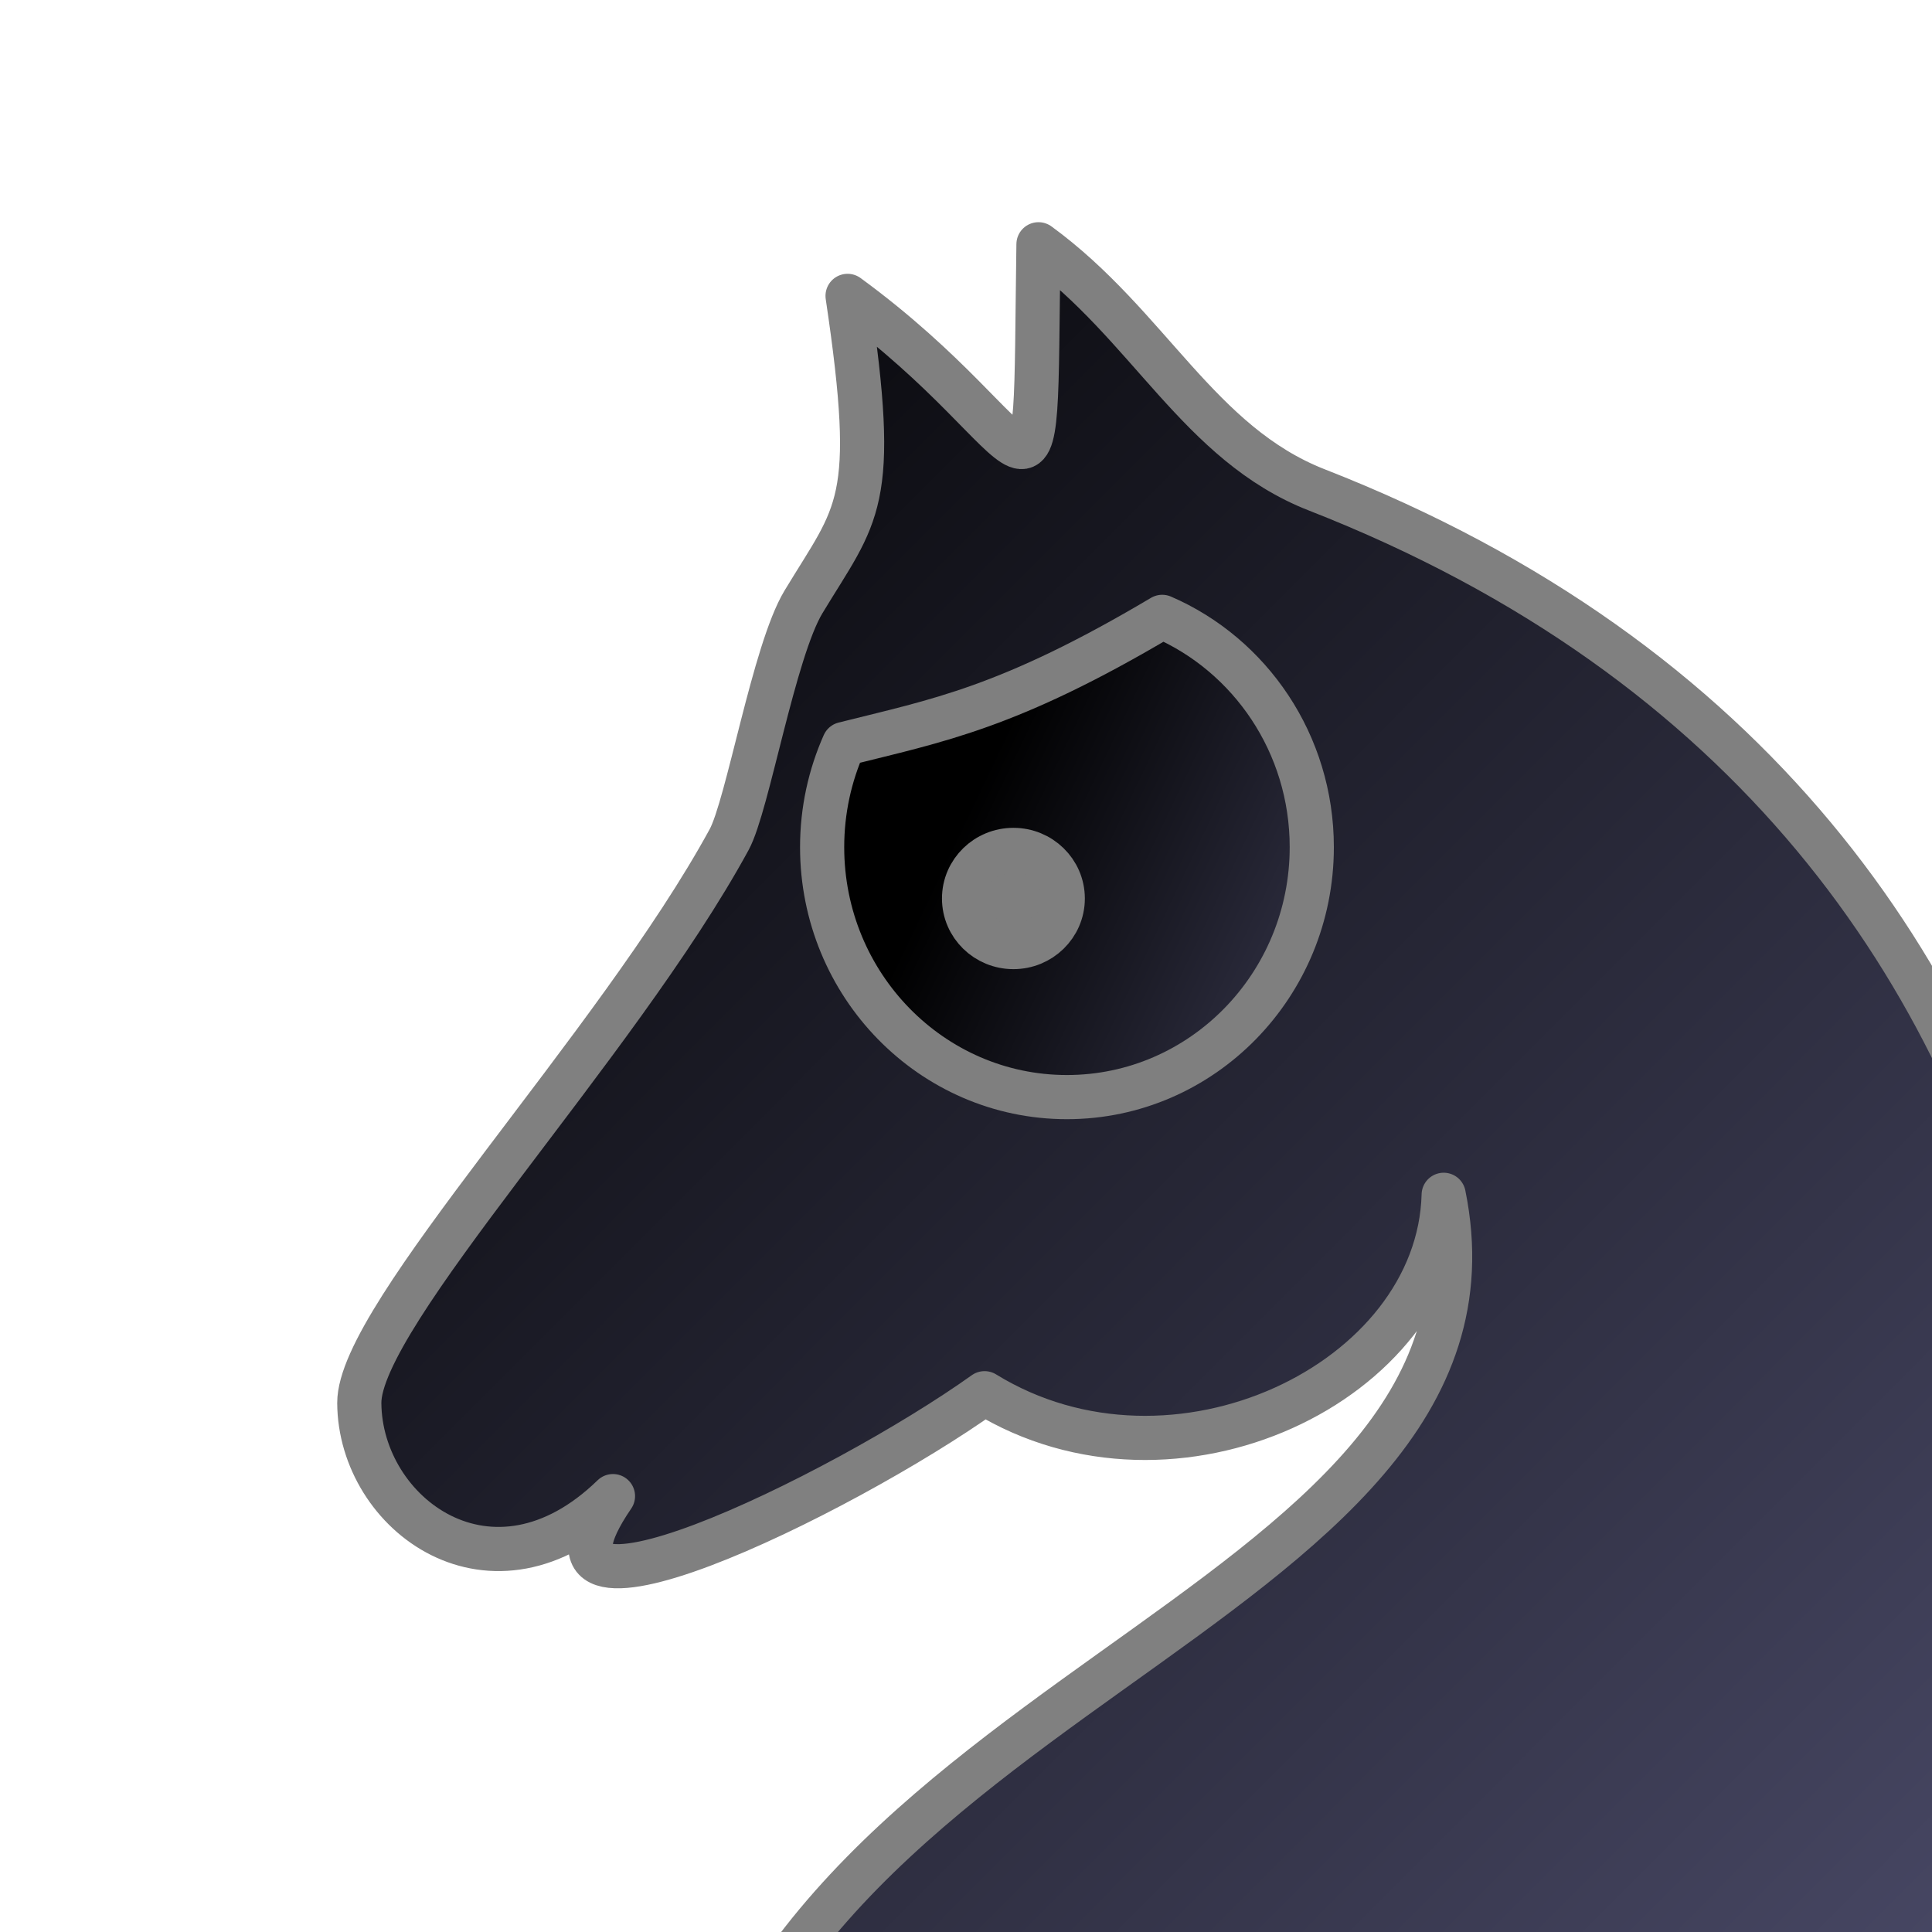
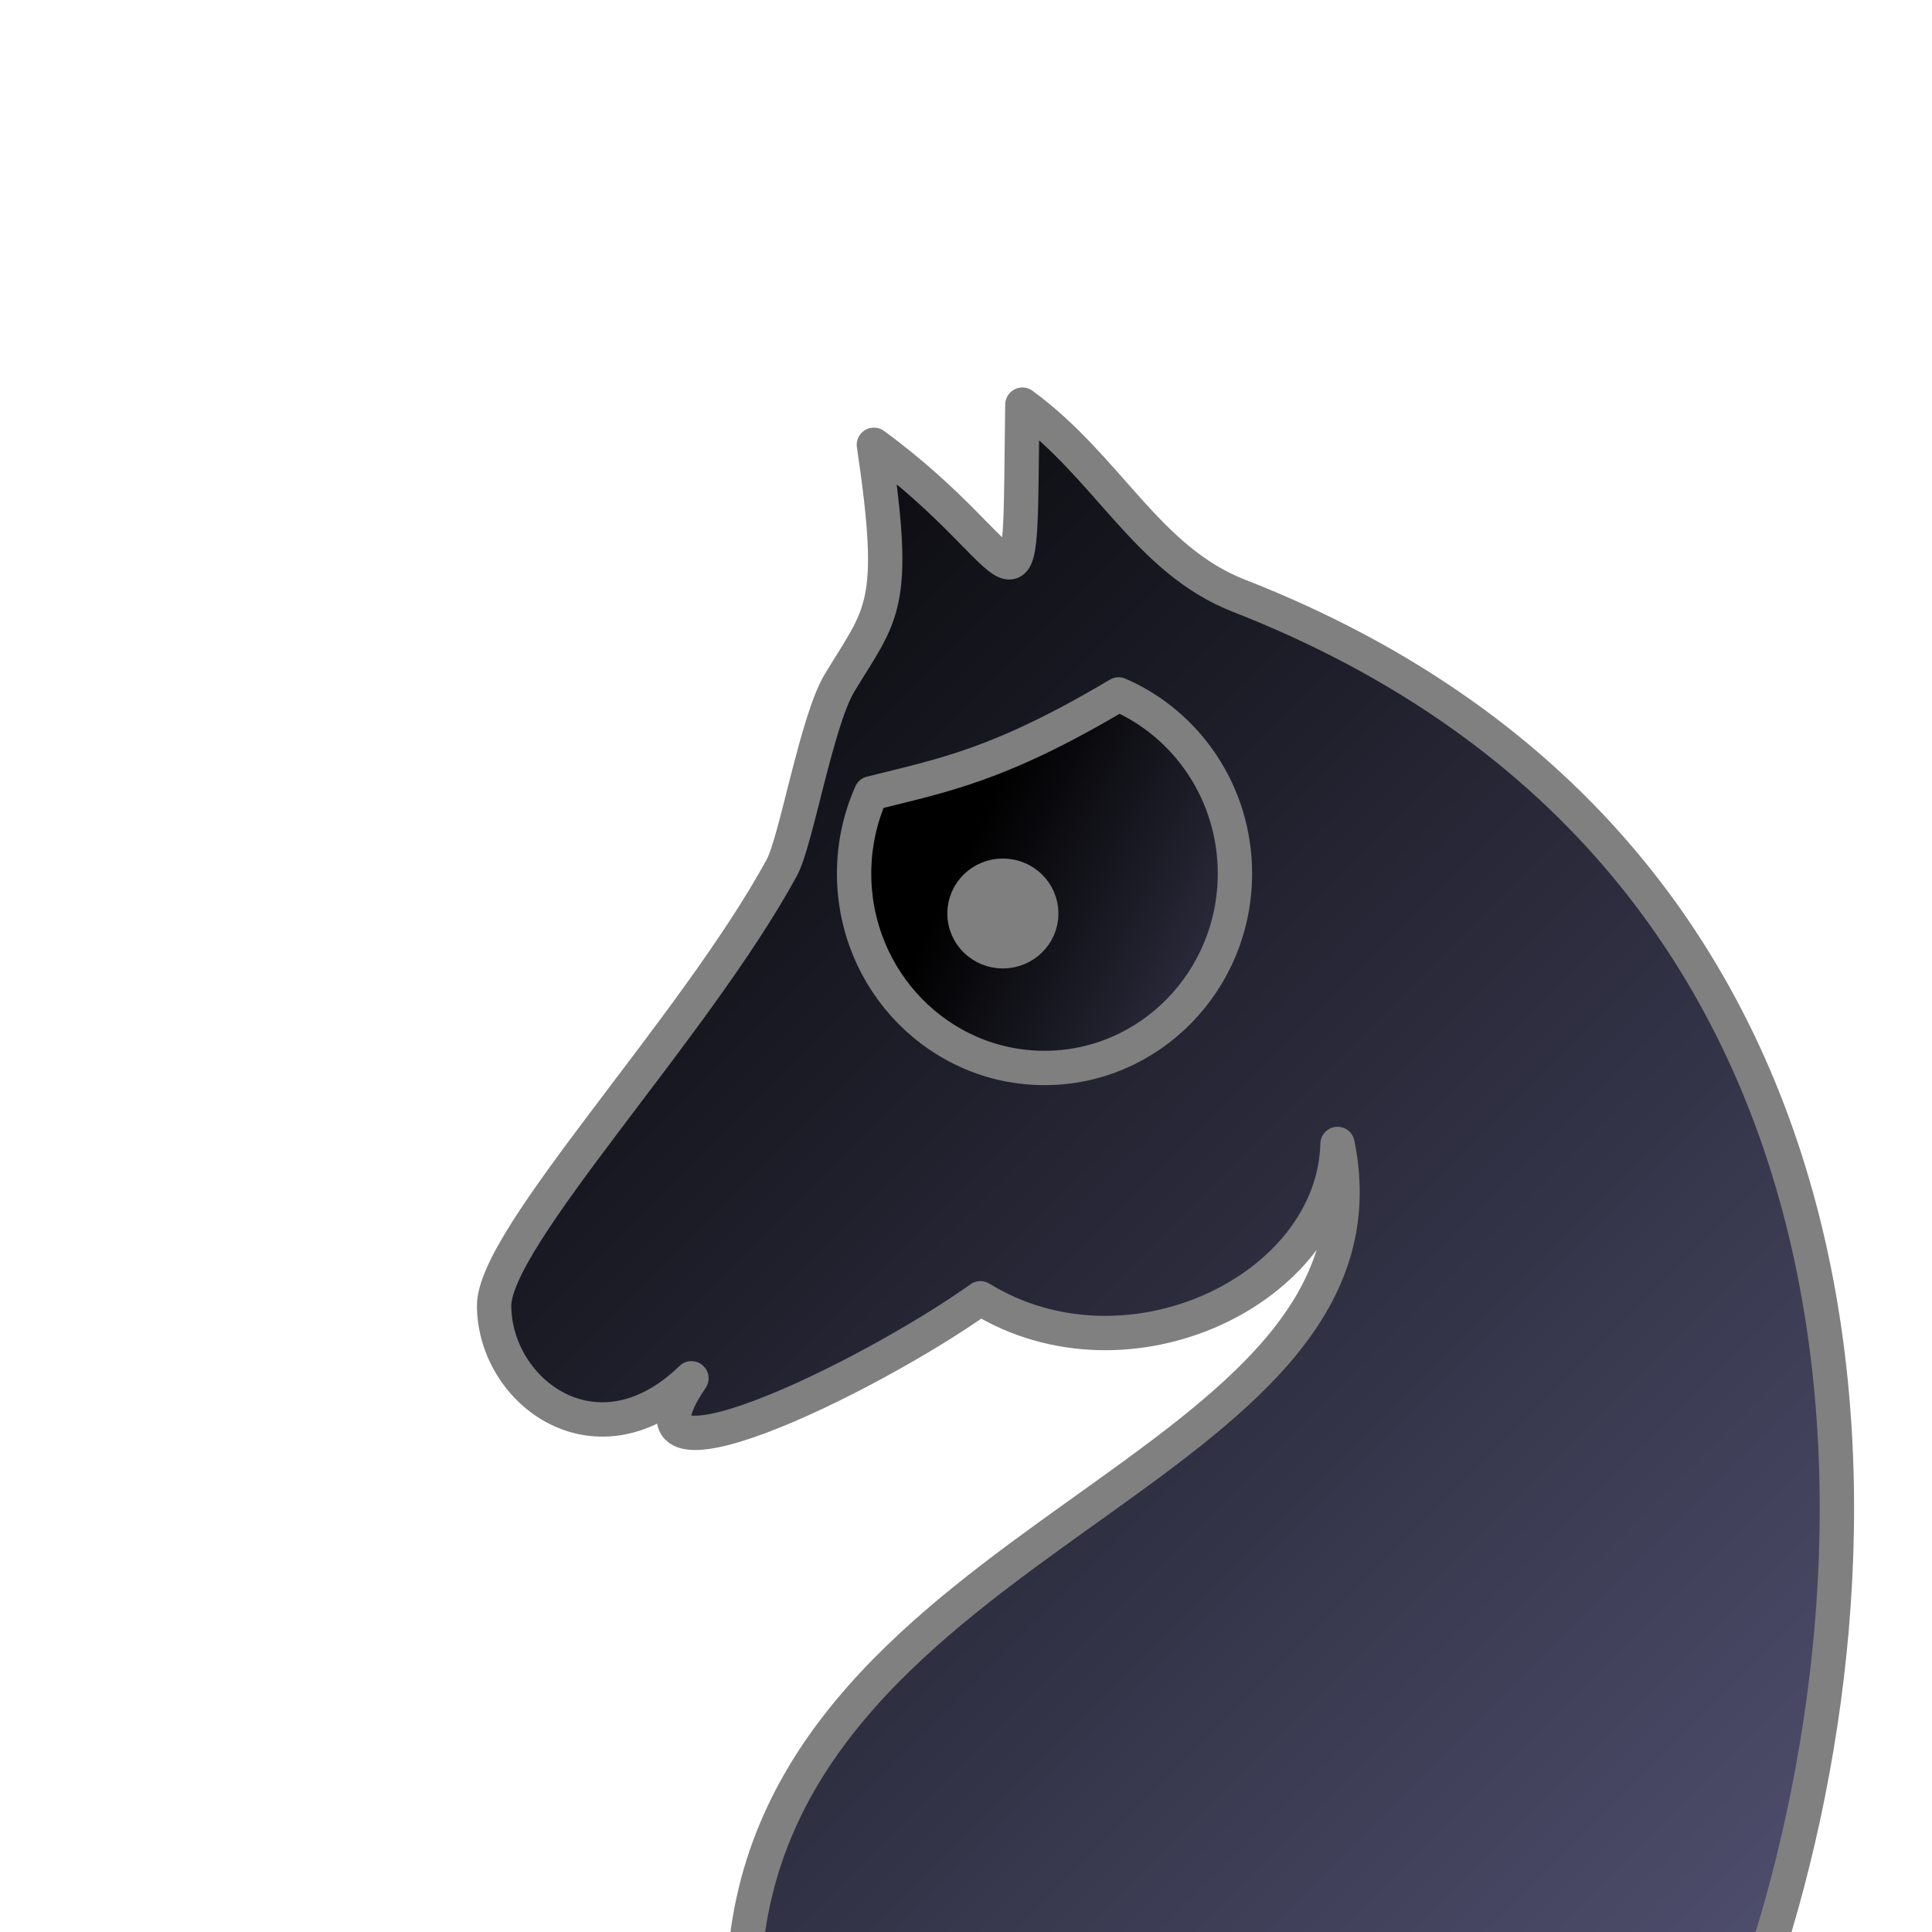
- <svg xmlns="http://www.w3.org/2000/svg" xmlns:xlink="http://www.w3.org/1999/xlink" viewBox="-0.0 -0.0 700.0 700.0" id="svg36220" version="1.0">
+ <svg xmlns="http://www.w3.org/2000/svg" xmlns:xlink="http://www.w3.org/1999/xlink" overflow="hidden" viewBox="-100 -100 900 900" id="svg36220" version="1.0">
  <defs id="defs36222">
    <linearGradient id="linearGradient2507">
      <stop style="stop-color:#000000;stop-opacity:1" offset="0" id="stop2509" />
      <stop style="stop-color:#505070;stop-opacity:1" offset="1" id="stop2511" />
    </linearGradient>
    <linearGradient xlink:href="#linearGradient2507" id="linearGradient2513" x1="63.677" y1="137.906" x2="741.164" y2="814.156" gradientUnits="userSpaceOnUse" gradientTransform="translate(2,12)" />
    <linearGradient xlink:href="#linearGradient2507" id="linearGradient2229" x1="340.957" y1="313.549" x2="553.437" y2="414.998" gradientUnits="userSpaceOnUse" />
  </defs>
  <g id="layer1">
    <path style="fill:url(#linearGradient2513);fill-opacity:1;fill-rule:evenodd;stroke:#808080;stroke-width:16;stroke-linecap:round;stroke-linejoin:round;stroke-miterlimit:4;stroke-dasharray:none;stroke-opacity:1" d="M 376.261,88.503 C 374.574,204.861 380.518,160.919 307.091,107.204 C 318.423,183.107 310.731,185.608 291.115,218.088 C 280.38,235.863 270.919,291.833 264.202,304.17 C 223.498,378.926 130.018,476.519 130.179,508.335 C 130.383,548.609 178.281,584.659 222.096,542.071 C 181.105,602.077 304.863,541.799 356.727,504.787 C 425.378,547.049 521.29,500.802 523.073,432.898 C 554.313,586.494 262.583,613.171 247,812.398 C 390.986,847.968 599.587,831.574 718.049,825.371 C 785.794,628.944 792.046,300.606 477.105,177.503 C 434.3,160.771 416.318,117.733 376.261,88.503 z " id="path4618" />
    <path style="opacity:0.99;fill:url(#linearGradient2229);fill-opacity:1;fill-rule:evenodd;stroke:#808080;stroke-width:16;stroke-linecap:round;stroke-linejoin:round;stroke-miterlimit:4;stroke-dasharray:none;stroke-dashoffset:0;stroke-opacity:1" d="M 421.094,223.5 C 365.392,256.569 339.82,261.019 305.781,269.562 C 300.709,280.961 297.875,293.609 297.875,306.938 C 297.875,356.927 337.594,397.5 386.562,397.5 C 435.531,397.5 475.281,356.927 475.281,306.938 C 475.281,269.446 452.93,237.254 421.094,223.5 z " id="path1345" />
    <path style="opacity:0.99;fill:#808080;fill-opacity:1;fill-rule:evenodd;stroke:#808080;stroke-width:20.423;stroke-linecap:round;stroke-linejoin:round;stroke-miterlimit:4;stroke-dasharray:none;stroke-dashoffset:0;stroke-opacity:1" id="path2231" d="M 422.054 340.25 A 23.202 22.097 0 1 1  375.65,340.25 A 23.202 22.097 0 1 1  422.054 340.25 z" transform="matrix(0.774653,0,0,0.792339,58.20569,55.94714)" />
  </g>
</svg>
